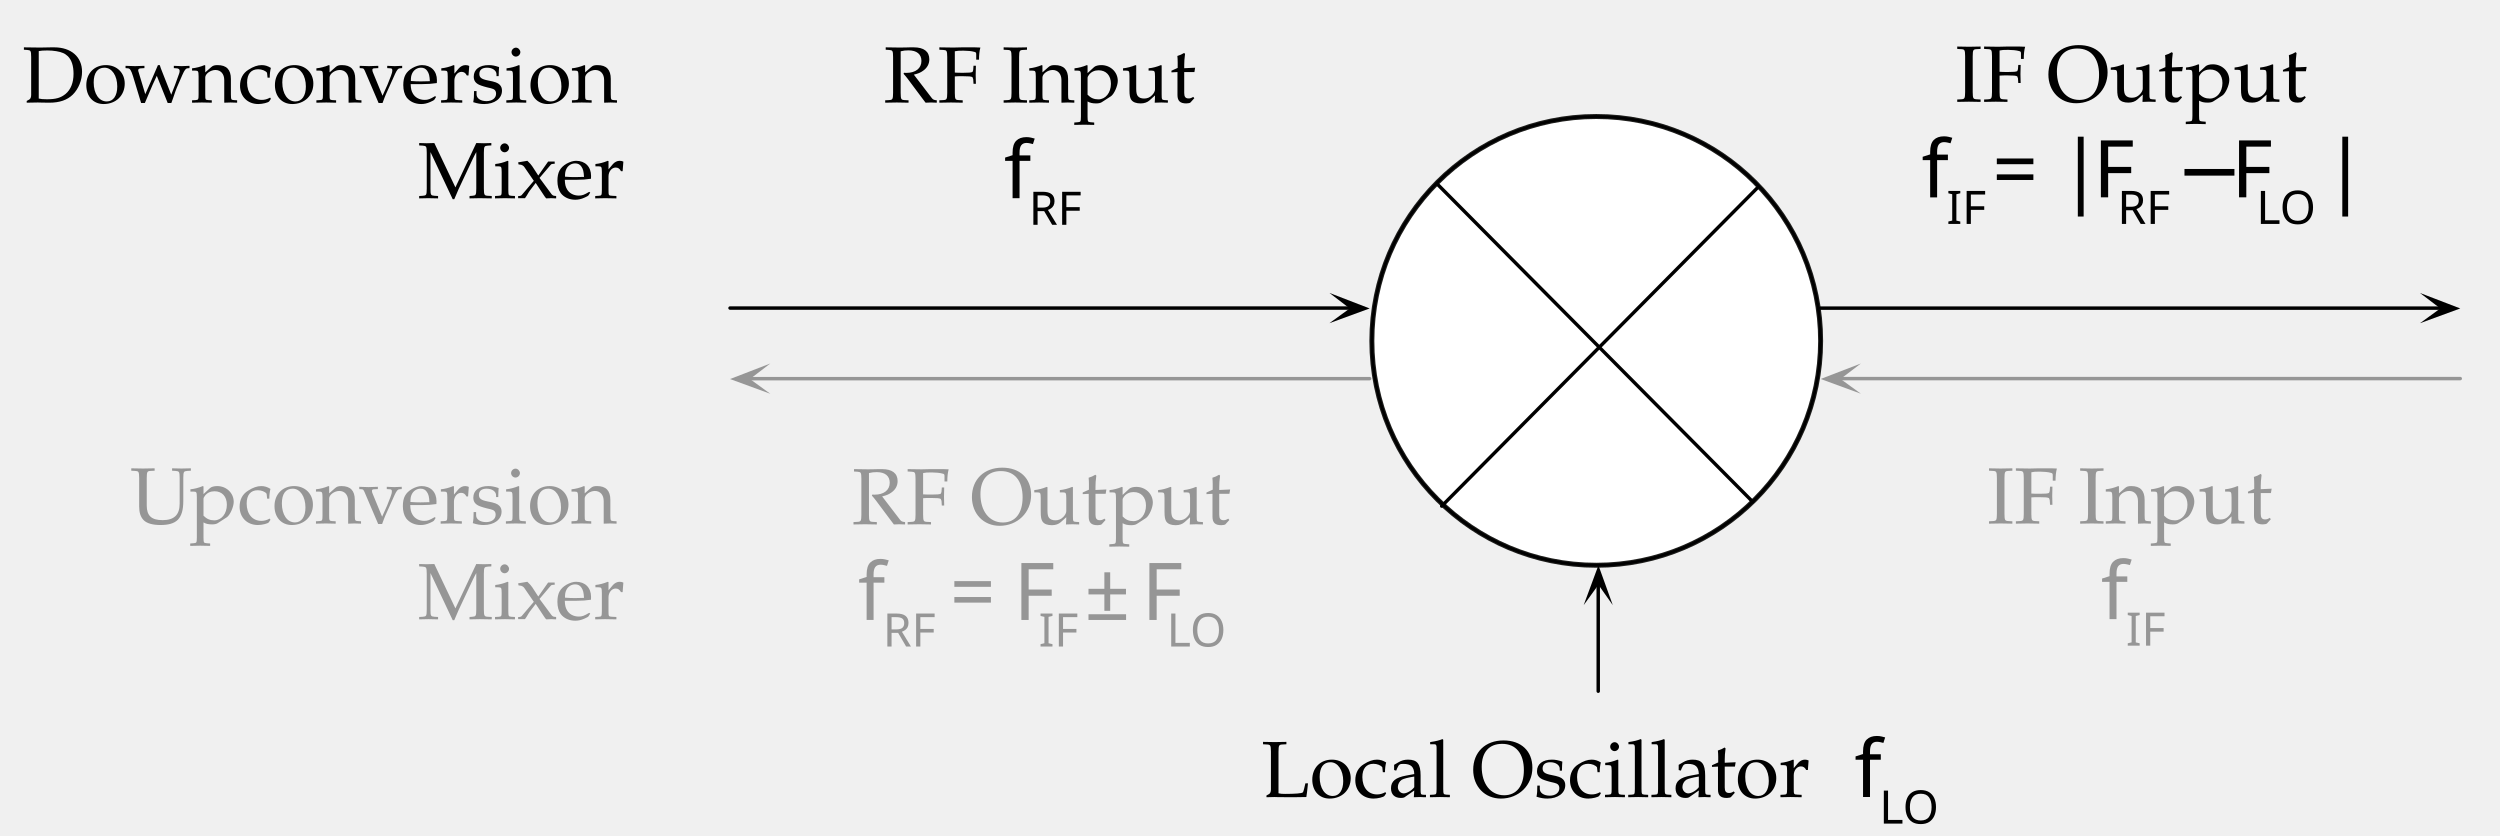
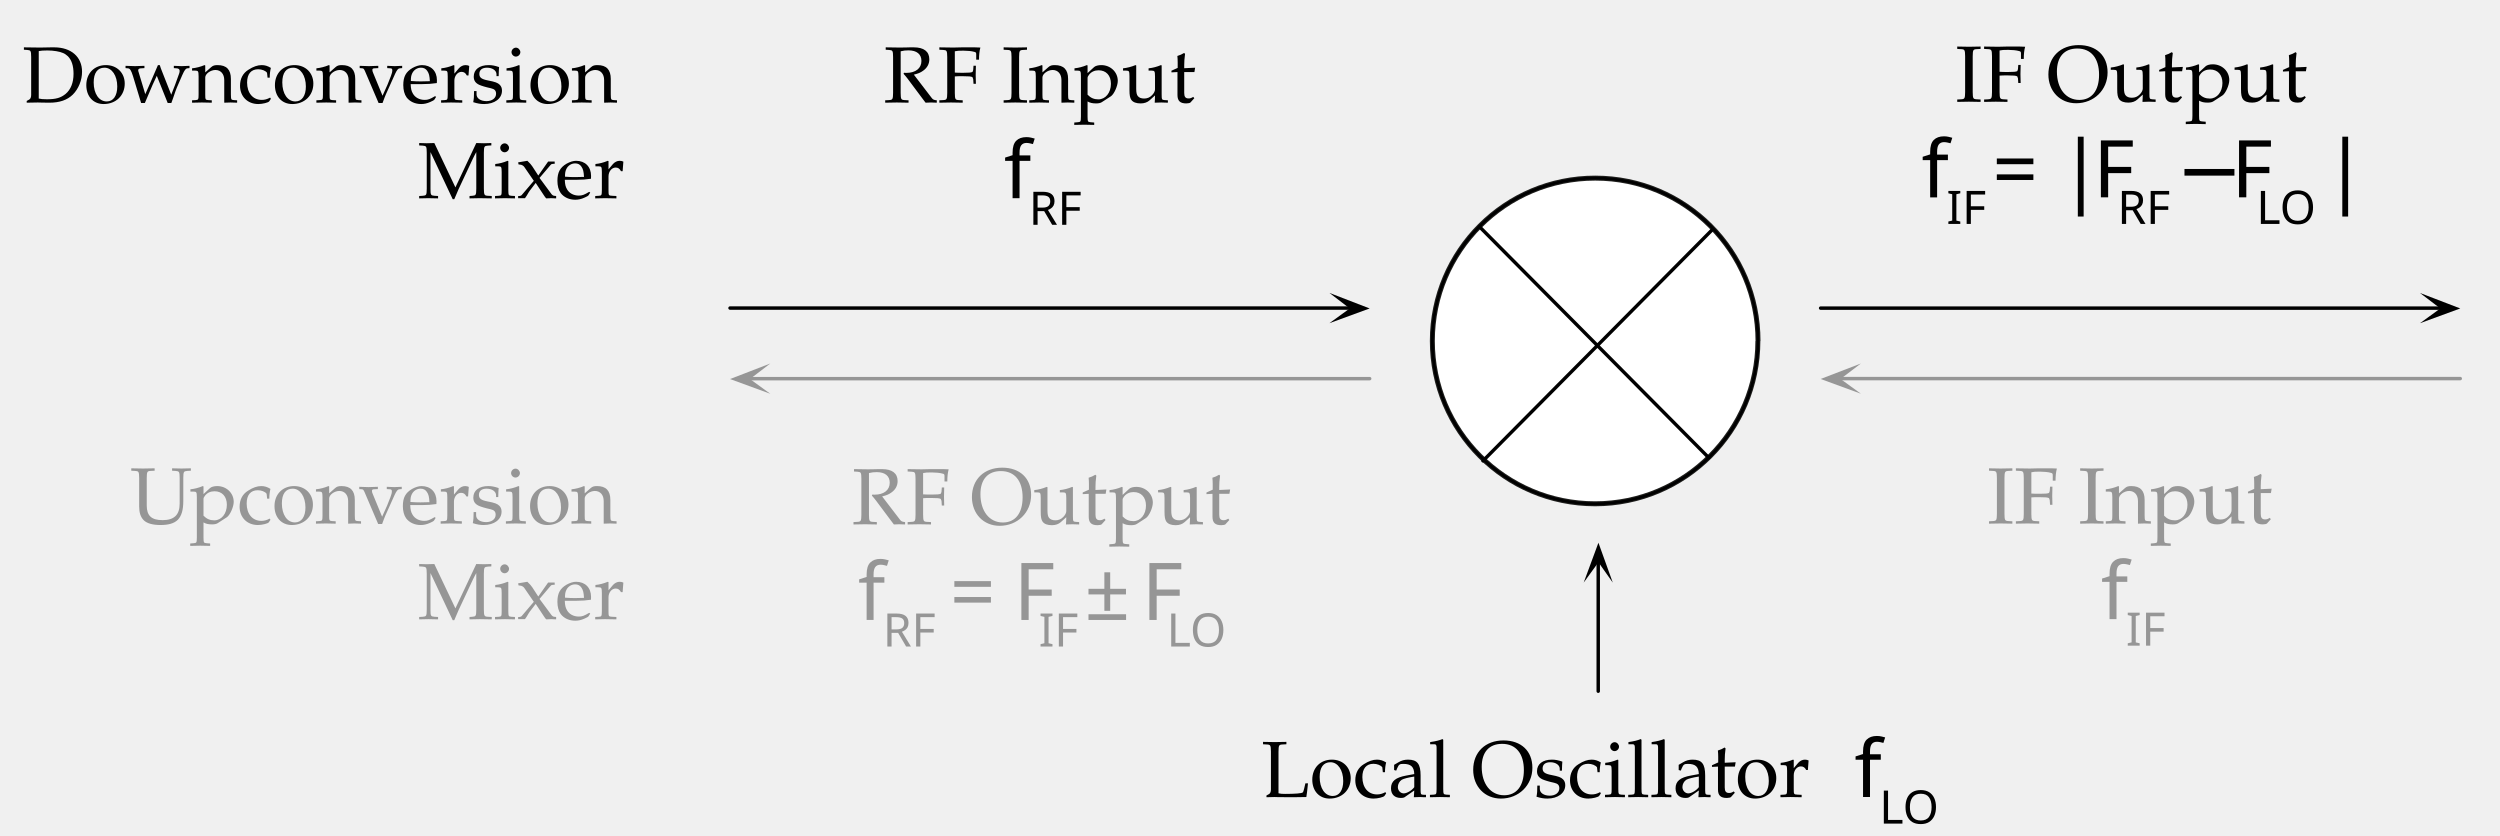
<svg xmlns="http://www.w3.org/2000/svg" id="Capa_1" data-name="Capa 1" viewBox="0 0 376.15 125.66">
  <defs>
    <style>.cls-1,.cls-10,.cls-11,.cls-13,.cls-14,.cls-16,.cls-3{font-size:12px;}.cls-1,.cls-10{font-family:Palatino-Roman, Palatino;}.cls-11,.cls-13,.cls-15,.cls-2,.cls-3{font-family:LinLibertineI, Linux Libertine;}.cls-4{fill:#fff;stroke:#1d1d1b;stroke-miterlimit:10;stroke-width:0.75px;}.cls-4,.cls-7,.cls-8{fill-rule:evenodd;}.cls-5,.cls-6{fill:none;stroke:#000;}.cls-5,.cls-6,.cls-9{stroke-linecap:round;stroke-linejoin:round;}.cls-5{stroke-width:0.42px;}.cls-6,.cls-9{stroke-width:0.52px;}.cls-10,.cls-11,.cls-13,.cls-14,.cls-8,.cls-9{fill:#969696;}.cls-9{stroke:#969696;}.cls-12,.cls-14,.cls-16{font-family:LinLibertine, Linux Libertine;}.cls-13{letter-spacing:0em;}.cls-15,.cls-17{font-size:8px;}</style>
  </defs>
-   <g id="principleMixer">
-     <text class="cls-1" transform="translate(189.77 119.92)">
-       <tspan xml:space="preserve">Local Oscillator  </tspan>
-       <tspan class="cls-2" x="89.23" y="0">f</tspan>
-     </text>
-     <text class="cls-3" transform="translate(282.77 123.92) scale(0.58)">LO</text>
-     <path class="cls-4" d="M273.93,51.31a33.76,33.76,0,1,0-33.74,33.74,33.76,33.76,0,0,0,33.74-33.74" />
-     <path class="cls-5" d="M273.93,51.31a33.76,33.76,0,1,0-33.74,33.74A33.76,33.76,0,0,0,273.93,51.31Z" />
-     <path class="cls-6" d="M264.37,28.31,216.92,76.15m-.71-48.5L263.7,75.49" />
-     <polyline class="cls-7" points="206.08 46.41 200.02 44.07 203.08 46.41 200.02 48.63 206.08 46.41" />
-     <line class="cls-6" x1="109.84" y1="46.35" x2="203.08" y2="46.35" />
-     <polyline class="cls-7" points="370.17 46.41 364.11 44.08 367.17 46.41 364.11 48.63 370.17 46.41" />
-     <line class="cls-6" x1="273.93" y1="46.36" x2="367.17" y2="46.36" />
-     <polyline class="cls-7" points="240.5 85.05 238.28 91.05 240.5 87.99 242.66 91.05 240.5 85.05" />
-     <polyline class="cls-8" points="273.93 57.02 279.99 54.69 276.93 57.02 279.99 59.24 273.93 57.02" />
-     <line class="cls-9" x1="370.17" y1="56.96" x2="276.93" y2="56.96" />
-     <polyline class="cls-8" points="109.84 57.03 115.9 54.69 112.84 57.03 115.9 59.25 109.84 57.03" />
-     <line class="cls-9" x1="206.08" y1="56.97" x2="112.84" y2="56.97" />
-     <line class="cls-6" x1="240.47" y1="104" x2="240.47" y2="87.66" />
-     <text class="cls-1" transform="translate(132.92 15.42)">RF Input<tspan class="cls-2">
-         <tspan x="18.12" y="14.4">f</tspan>
-       </tspan>
-     </text>
-     <text class="cls-3" transform="translate(154.81 33.82) scale(0.58)">RF</text>
-     <text class="cls-10" transform="translate(128.15 78.88)">RF Output<tspan class="cls-2">
-         <tspan x="0.93" y="14.4">f</tspan>
-       </tspan>
-     </text>
-     <text class="cls-11" transform="translate(132.84 97.28) scale(0.58)">RF</text>
-     <text class="cls-11" transform="translate(139.92 93.28)">
-       <tspan class="cls-12" x="3" y="0">= </tspan>
-       <tspan x="12.6" y="0">F</tspan>
-     </text>
-     <text class="cls-13" transform="translate(156.28 97.28) scale(0.58)">IF </text>
-     <text class="cls-14" transform="translate(163.18 93.28)">±<tspan class="cls-15" x="6.6" y="0"> </tspan>
-       <tspan class="cls-2" x="8.6" y="0">F</tspan>
-     </text>
-     <text class="cls-13" transform="translate(175.55 97.28) scale(0.58)">LO</text>
-     <text class="cls-1" transform="translate(294.22 15.3)">IF Output<tspan class="cls-2">
-         <tspan x="-5.12" y="14.4">f</tspan>
-       </tspan>
-     </text>
-     <text class="cls-3" transform="translate(292.87 33.69) scale(0.58)">IF </text>
-     <text class="cls-16" transform="translate(299.77 29.69)">= |<tspan class="cls-2" x="12.05" y="0" xml:space="preserve"> F</tspan>
-     </text>
-     <text class="cls-3" transform="translate(318.59 33.69) scale(0.58)">RF </text>
-     <text class="cls-3" transform="translate(327.41 29.69)">−<tspan class="cls-17" x="6.32" y="0"> </tspan>
-       <tspan x="8.32" y="0">F</tspan>
-     </text>
-     <text class="cls-3" transform="translate(339.5 33.69) scale(0.58)">LO </text>
-     <text class="cls-16" transform="translate(349.55 29.69)">|</text>
-     <text class="cls-10" transform="translate(299 78.76)">IF Input<tspan class="cls-2">
-         <tspan x="17.09" y="14.4">f</tspan>
-       </tspan>
-     </text>
-     <text class="cls-11" transform="translate(319.86 97.15) scale(0.58)">IF</text>
-     <text class="cls-1" transform="translate(3.33 15.42)">Downconversion<tspan x="59.55" y="14.4">Mixer</tspan>
-     </text>
-     <text class="cls-10" transform="translate(19.61 78.76)">Upconversion<tspan x="43.27" y="14.4">Mixer</tspan>
-     </text>
-   </g>
+   <text class="cls-1" transform="translate(189.77 119.92)">
+     <tspan xml:space="preserve">Local Oscillator  </tspan>
+     <tspan class="cls-2" x="89.23" y="0">f</tspan>
+   </text>
+   <text class="cls-3" transform="translate(282.77 123.92) scale(0.58)">LO</text>
+   <path class="cls-4" d="M264.51,51.31A24.5,24.5,0,1,0,240,75.8a24.51,24.51,0,0,0,24.49-24.49" />
+   <path class="cls-5" d="M264.51,51.31A24.5,24.5,0,1,0,240,75.8,24.51,24.51,0,0,0,264.51,51.31Z" />
+   <path class="cls-6" d="M257.57,34.62,223.13,69.34m-.51-35.21,34.47,34.73" />
+   <polyline class="cls-7" points="206.08 46.41 200.02 44.07 203.08 46.41 200.02 48.63 206.08 46.41" />
+   <line class="cls-6" x1="109.84" y1="46.35" x2="203.08" y2="46.35" />
+   <polyline class="cls-7" points="370.17 46.41 364.11 44.08 367.17 46.41 364.11 48.63 370.17 46.41" />
+   <line class="cls-6" x1="273.93" y1="46.36" x2="367.17" y2="46.36" />
+   <polyline class="cls-7" points="240.5 81.66 238.28 87.66 240.5 84.6 242.66 87.66 240.5 81.66" />
+   <polyline class="cls-8" points="273.93 57.02 279.99 54.69 276.93 57.02 279.99 59.24 273.93 57.02" />
+   <line class="cls-9" x1="370.17" y1="56.96" x2="276.93" y2="56.96" />
+   <polyline class="cls-8" points="109.84 57.03 115.9 54.69 112.84 57.03 115.9 59.25 109.84 57.03" />
+   <line class="cls-9" x1="206.08" y1="56.97" x2="112.84" y2="56.97" />
+   <line class="cls-6" x1="240.47" y1="104" x2="240.47" y2="83.8" />
+   <text class="cls-1" transform="translate(132.92 15.42)">RF Input<tspan class="cls-2">
+       <tspan x="18.12" y="14.4">f</tspan>
+     </tspan>
+   </text>
+   <text class="cls-3" transform="translate(154.81 33.82) scale(0.58)">RF</text>
+   <text class="cls-10" transform="translate(128.15 78.88)">RF Output<tspan class="cls-2">
+       <tspan x="0.93" y="14.4">f</tspan>
+     </tspan>
+   </text>
+   <text class="cls-11" transform="translate(132.84 97.28) scale(0.58)">RF</text>
+   <text class="cls-11" transform="translate(139.92 93.28)">
+     <tspan class="cls-12" x="3" y="0">= </tspan>
+     <tspan x="12.6" y="0">F</tspan>
+   </text>
+   <text class="cls-13" transform="translate(156.28 97.28) scale(0.58)">IF </text>
+   <text class="cls-14" transform="translate(163.18 93.28)">±<tspan class="cls-15" x="6.6" y="0"> </tspan>
+     <tspan class="cls-2" x="8.6" y="0">F</tspan>
+   </text>
+   <text class="cls-13" transform="translate(175.55 97.28) scale(0.58)">LO</text>
+   <text class="cls-1" transform="translate(294.22 15.3)">IF Output<tspan class="cls-2">
+       <tspan x="-5.12" y="14.4">f</tspan>
+     </tspan>
+   </text>
+   <text class="cls-3" transform="translate(292.87 33.69) scale(0.58)">IF </text>
+   <text class="cls-16" transform="translate(299.77 29.69)">= |<tspan class="cls-2" x="12.05" y="0" xml:space="preserve"> F</tspan>
+   </text>
+   <text class="cls-3" transform="translate(318.59 33.69) scale(0.58)">RF </text>
+   <text class="cls-3" transform="translate(327.41 29.69)">−<tspan class="cls-17" x="6.32" y="0"> </tspan>
+     <tspan x="8.32" y="0">F</tspan>
+   </text>
+   <text class="cls-3" transform="translate(339.5 33.69) scale(0.58)">LO </text>
+   <text class="cls-16" transform="translate(349.55 29.69)">|</text>
+   <text class="cls-10" transform="translate(299 78.76)">IF Input<tspan class="cls-2">
+       <tspan x="17.09" y="14.4">f</tspan>
+     </tspan>
+   </text>
+   <text class="cls-11" transform="translate(319.86 97.15) scale(0.58)">IF</text>
+   <text class="cls-1" transform="translate(3.33 15.42)">Downconversion<tspan x="59.55" y="14.4">Mixer</tspan>
+   </text>
+   <text class="cls-10" transform="translate(19.61 78.76)">Upconversion<tspan x="43.27" y="14.4">Mixer</tspan>
+   </text>
</svg>
